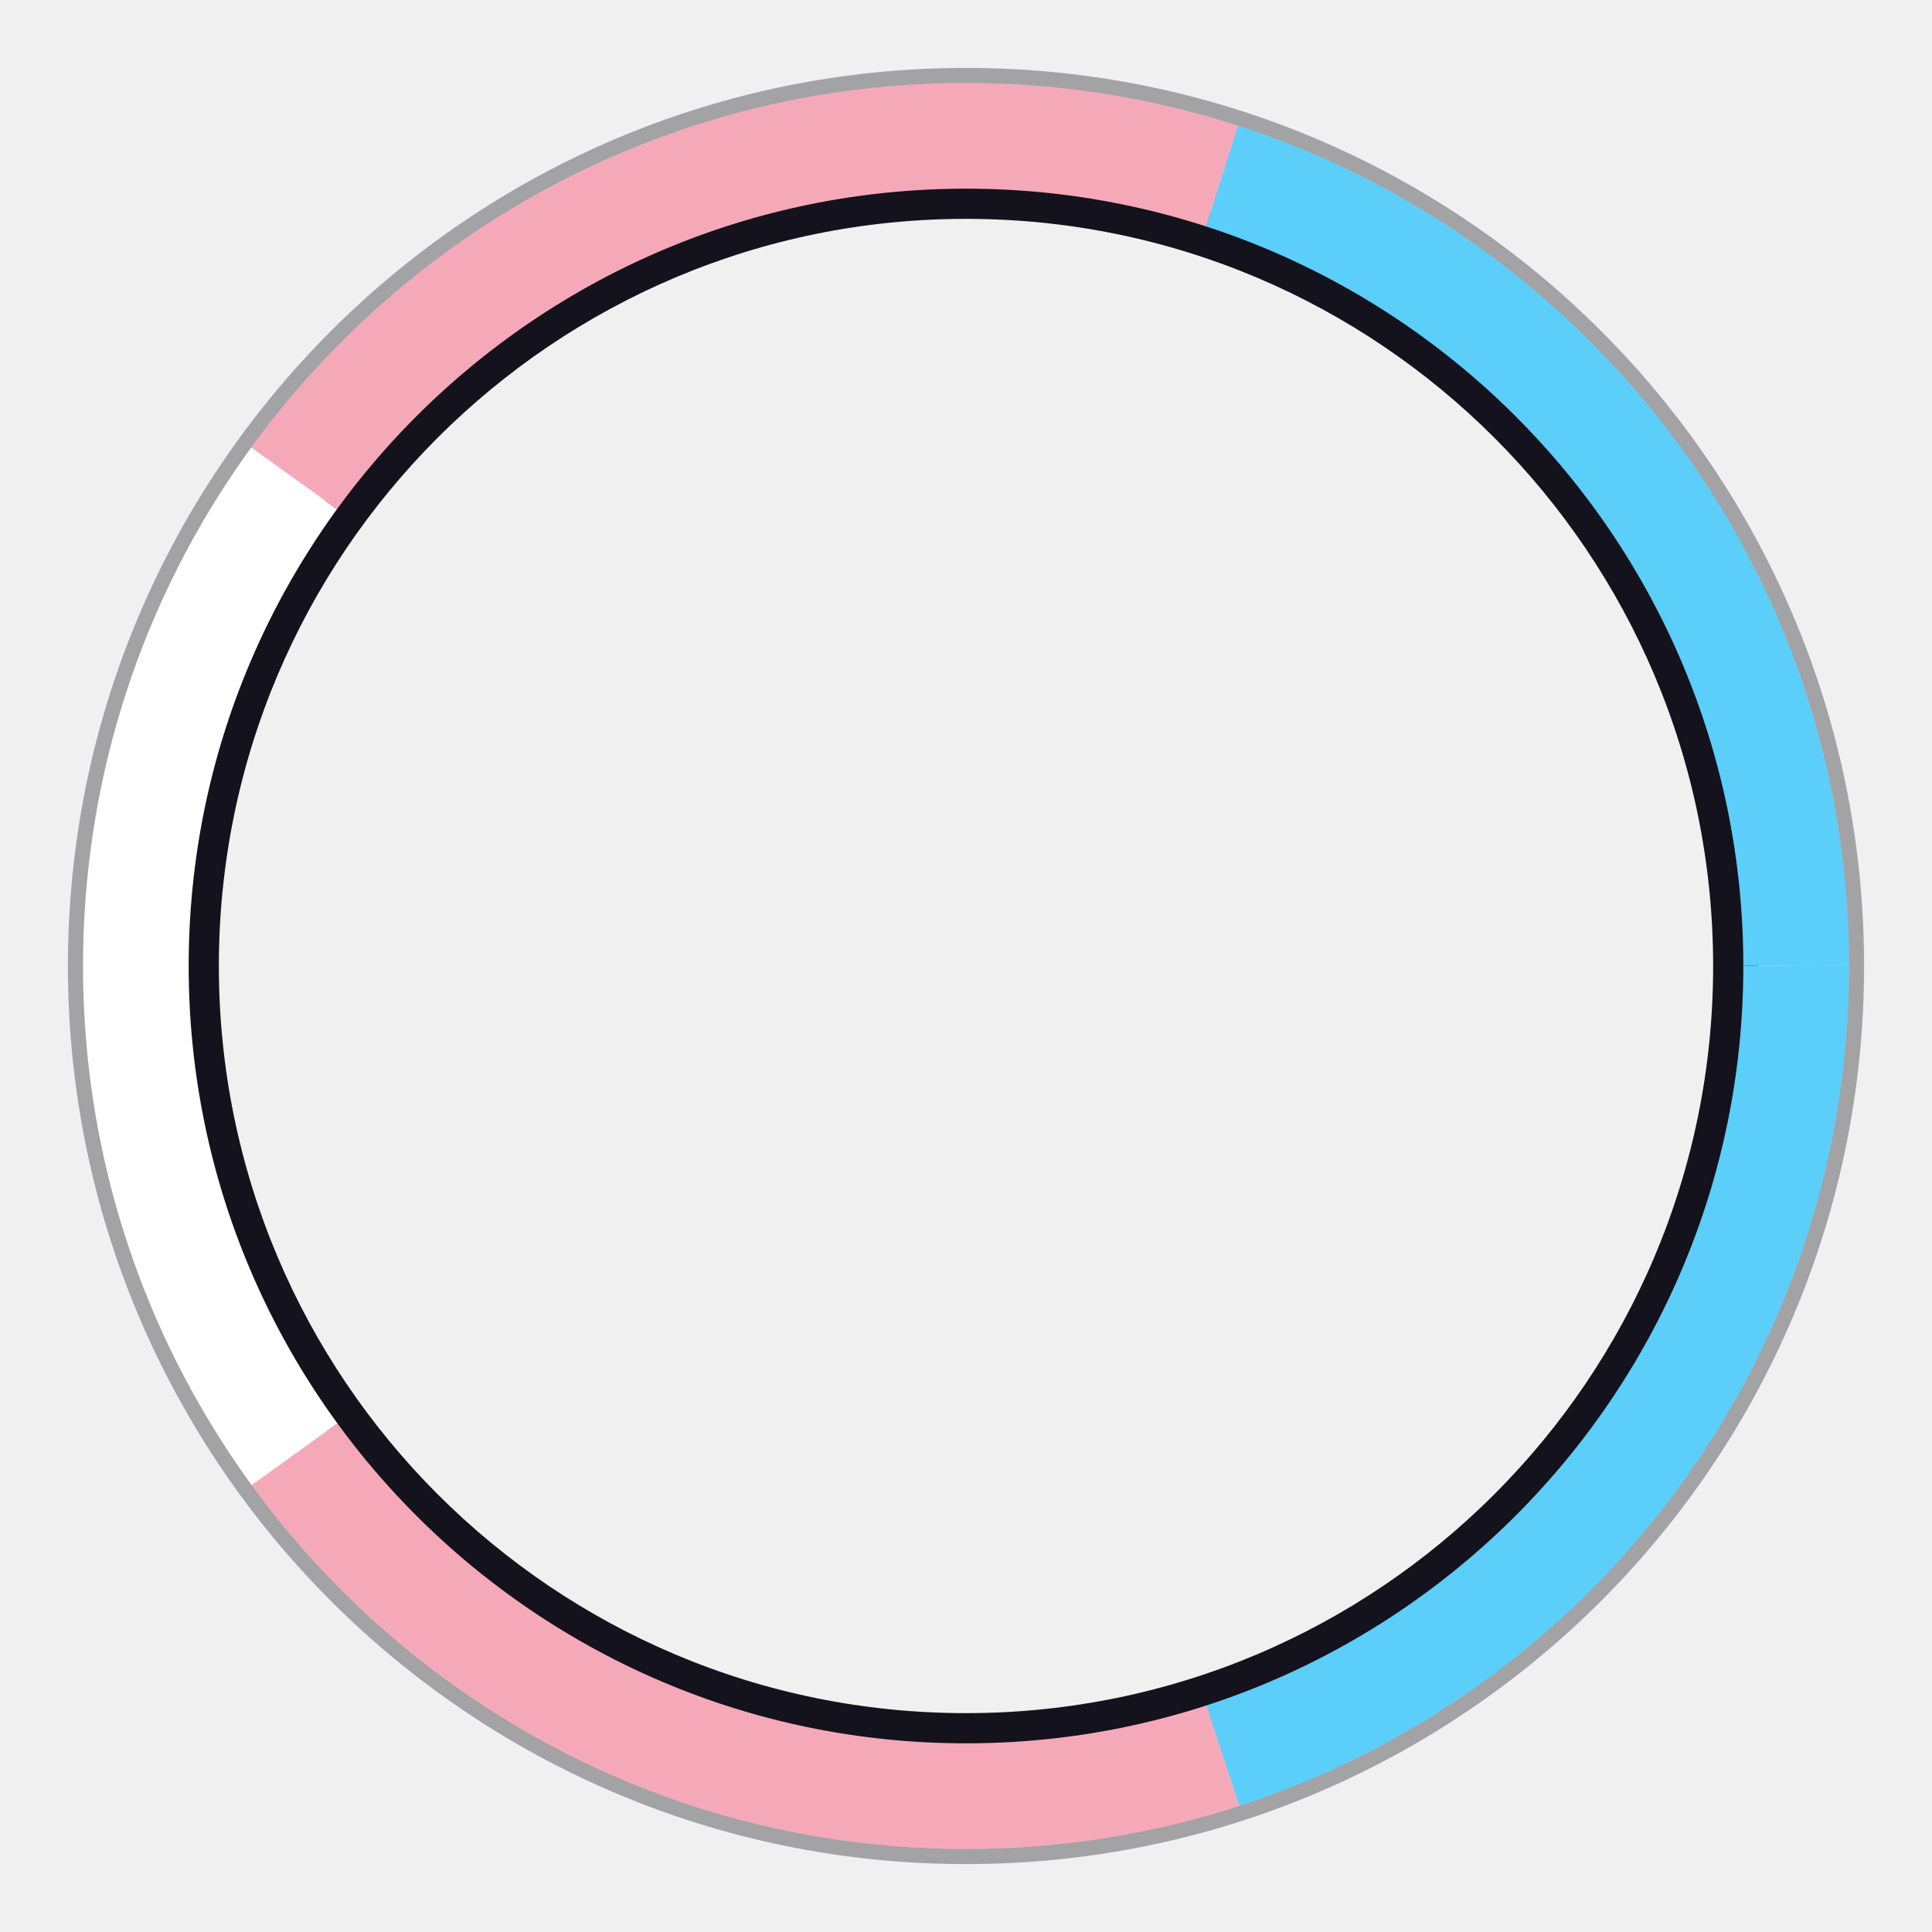
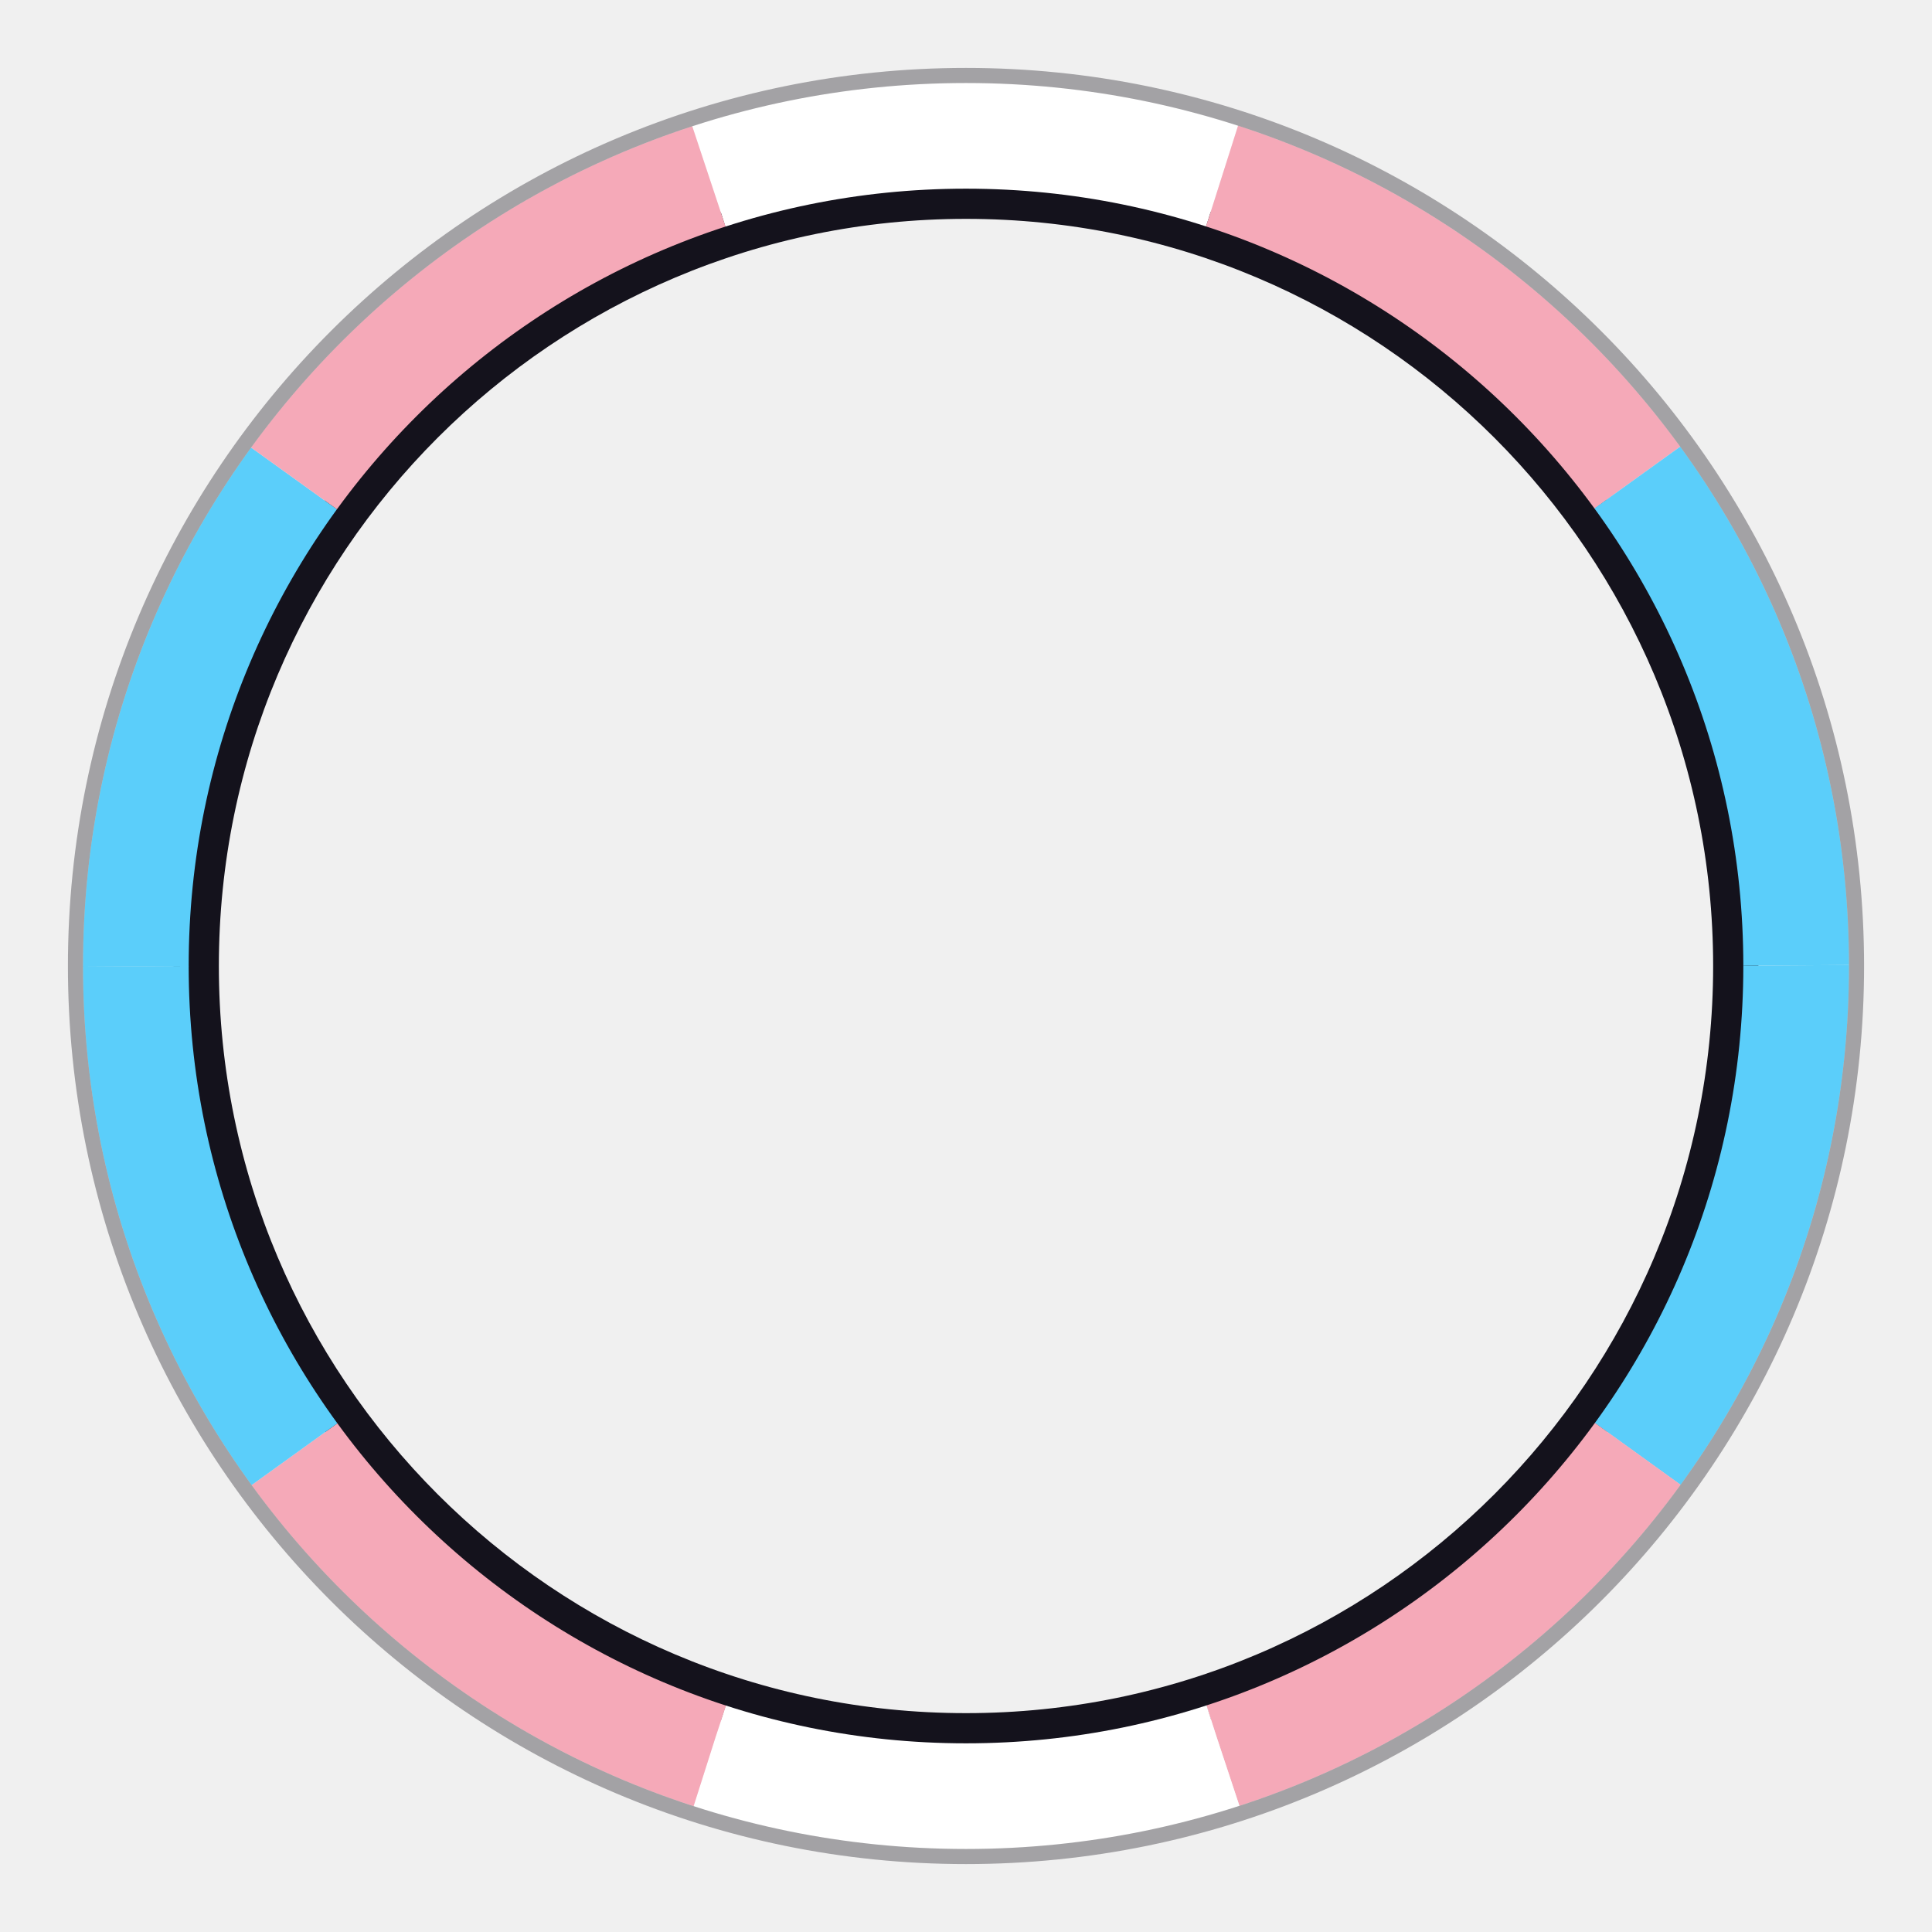
<svg xmlns="http://www.w3.org/2000/svg" viewBox="0 0 128 128" width="128" height="128" role="presentation">
  <style>
    .turn { animation: spin 24s linear infinite; transform-box: view-box; transform-origin: 64px 64px }
    @keyframes spin { to { transform: rotate(360deg) } }
    @media (prefers-reduced-motion: reduce) { .turn { animation: none } }
  </style>
  <defs>
-     <circle id="band" cx="64" cy="64" r="55" fill="none" stroke-width="7" stroke-dasharray="69.12 276.46" />
+     <circle id="band" cx="64" cy="64" r="55" fill="none" stroke-width="7" stroke-dasharray="34.56 311.02" />
  </defs>
  <circle cx="64" cy="64" r="51" fill="none" stroke="#14121C" stroke-width="3" />
  <g class="turn">
-     <use href="#band" stroke="#5BCEFA" stroke-dashoffset="-0.00" />
-     <use href="#band" stroke="#F5A9B8" stroke-dashoffset="-69.12" />
-     <use href="#band" stroke="#FFFFFF" stroke-dashoffset="-138.23" />
-     <use href="#band" stroke="#F5A9B8" stroke-dashoffset="-207.35" />
-     <use href="#band" stroke="#5BCEFA" stroke-dashoffset="-276.46" />
+     <use href="#band" stroke="#FFFFFF" stroke-dashoffset="-241.90" />
+     <use href="#band" stroke="#F5A9B8" stroke-dashoffset="-276.46" />
+     <use href="#band" stroke="#5BCEFA" stroke-dashoffset="-311.02" />
+     <use href="#band" stroke="#5BCEFA" stroke-dashoffset="-345.58" />
+     <use href="#band" stroke="#F5A9B8" stroke-dashoffset="-380.13" />
+     <use href="#band" stroke="#FFFFFF" stroke-dashoffset="-414.69" />
+     <use href="#band" stroke="#F5A9B8" stroke-dashoffset="-449.25" />
+     <use href="#band" stroke="#5BCEFA" stroke-dashoffset="-483.81" />
+     <use href="#band" stroke="#5BCEFA" stroke-dashoffset="-518.36" />
+     <use href="#band" stroke="#F5A9B8" stroke-dashoffset="-552.92" />
  </g>
  <circle cx="64" cy="64" r="59" fill="none" stroke="#14121C" stroke-opacity=".35" stroke-width="1" />
</svg>
